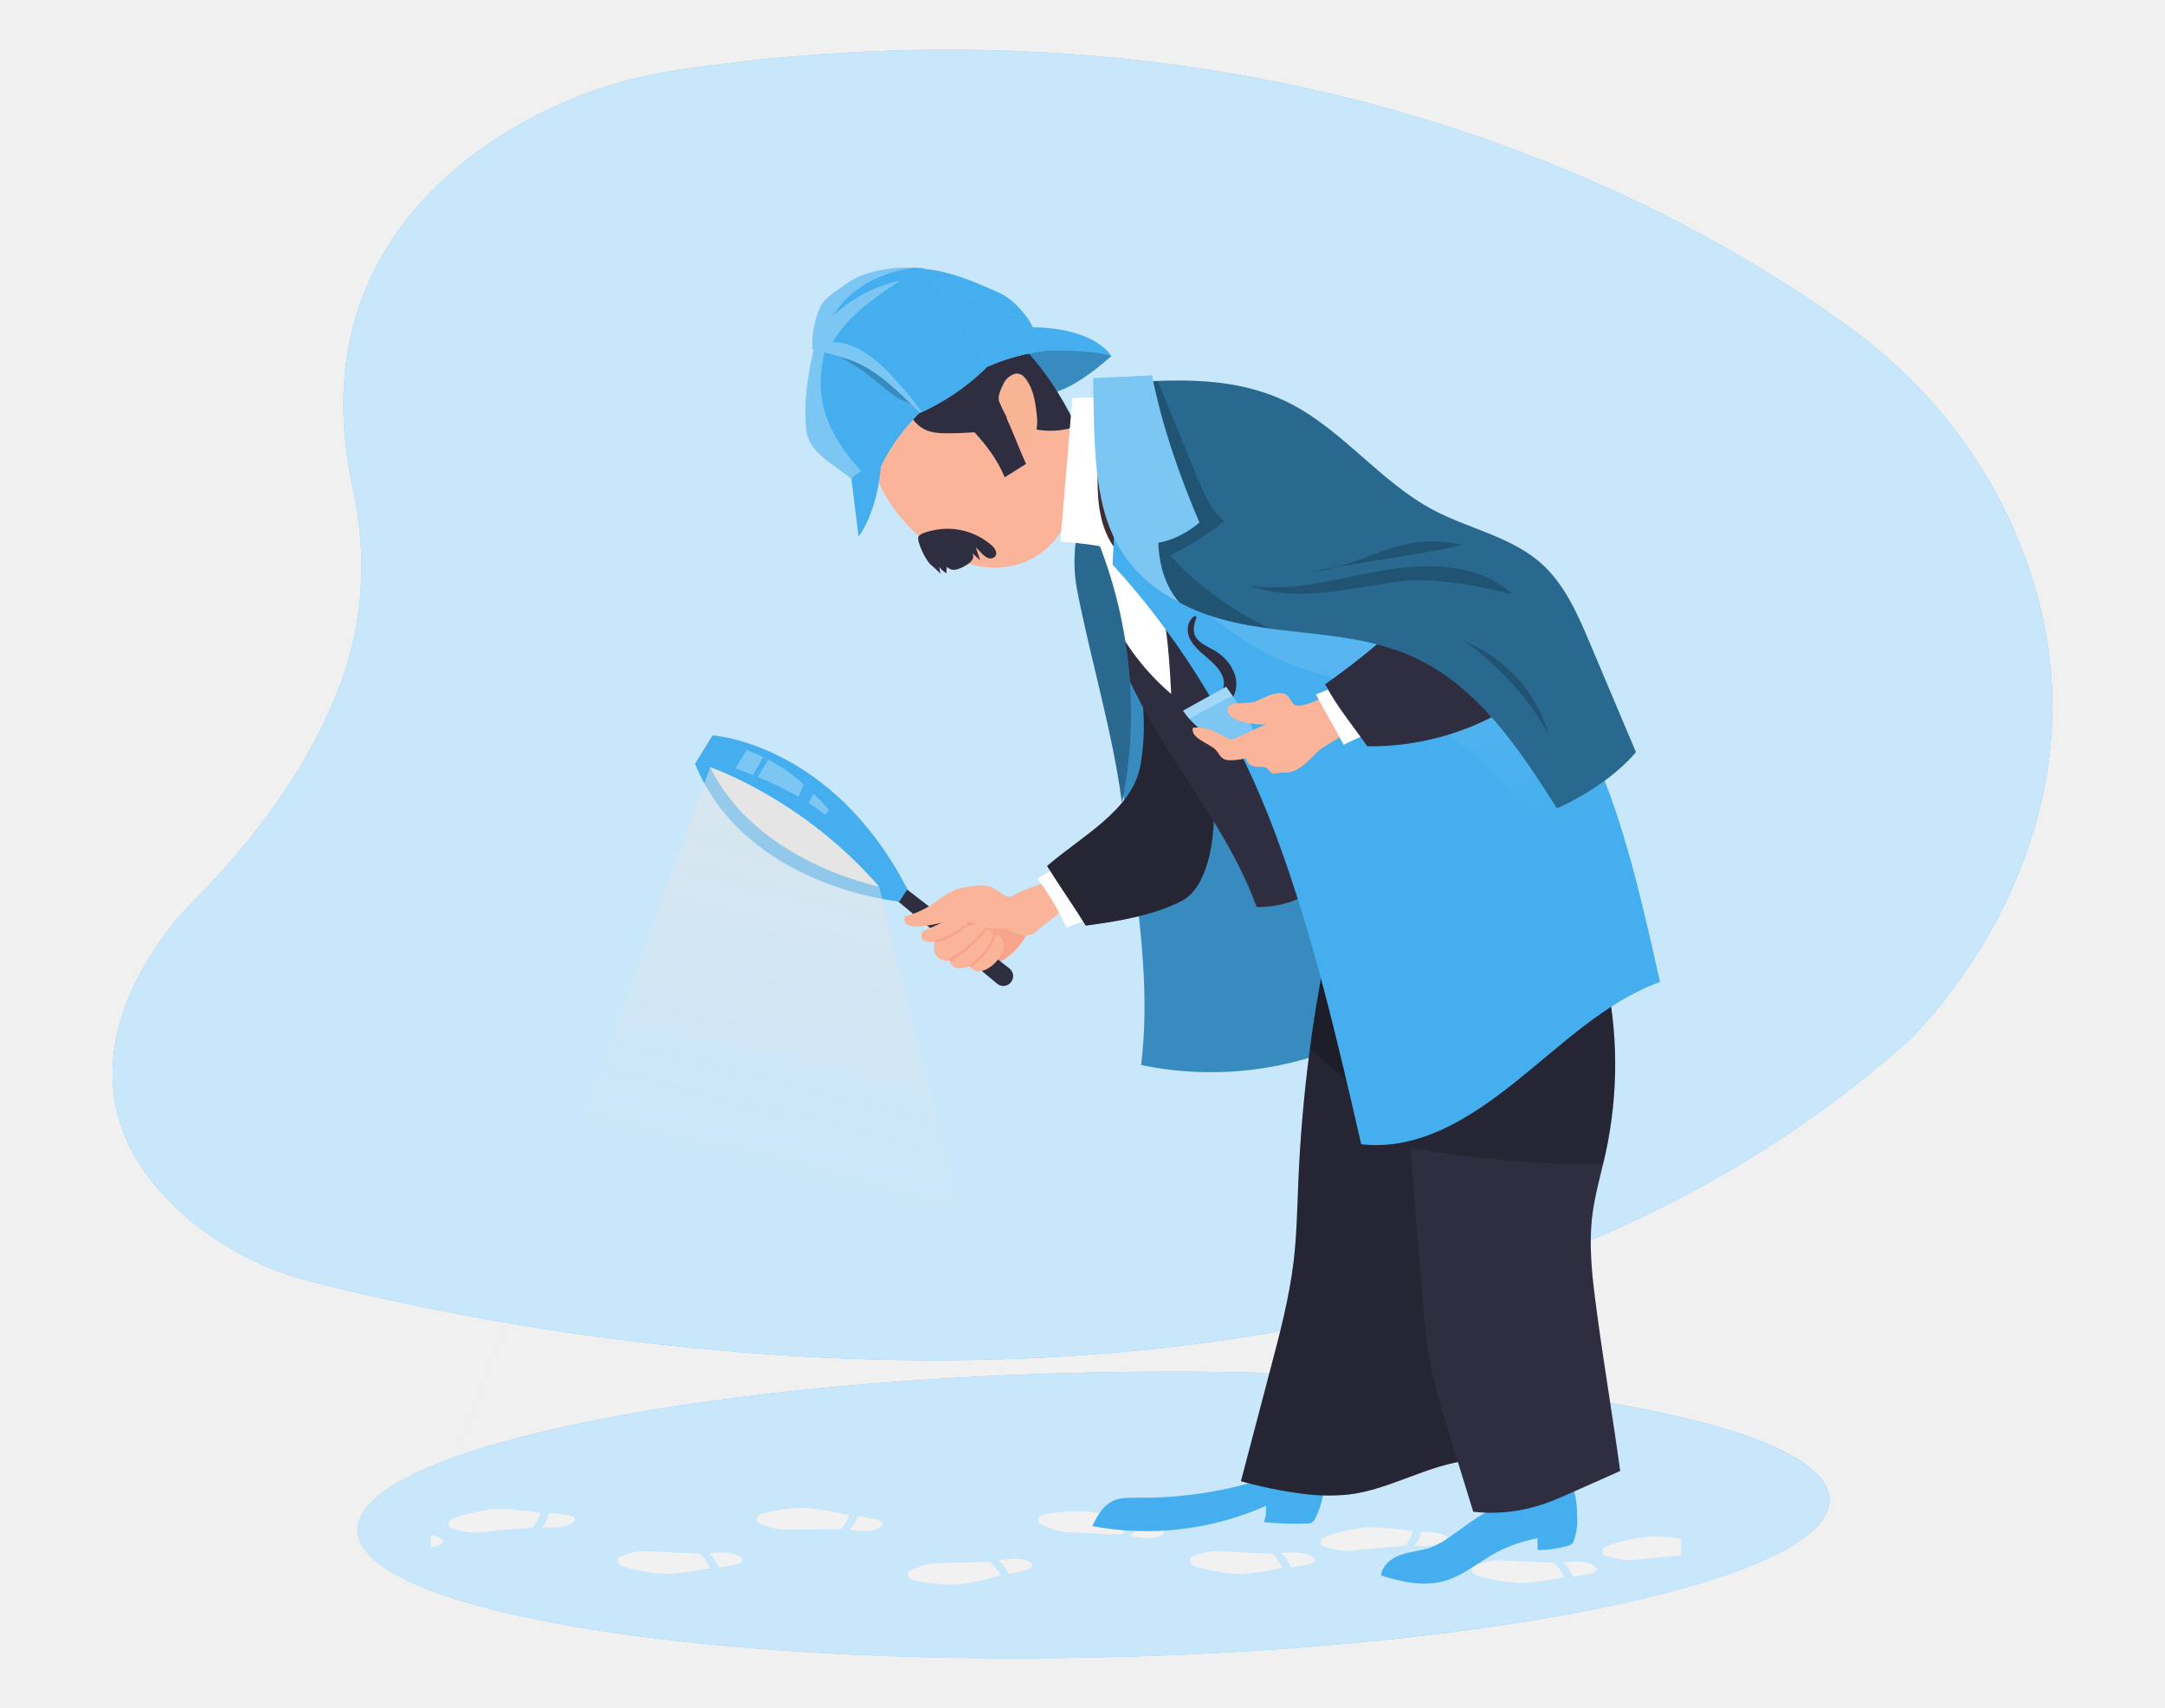
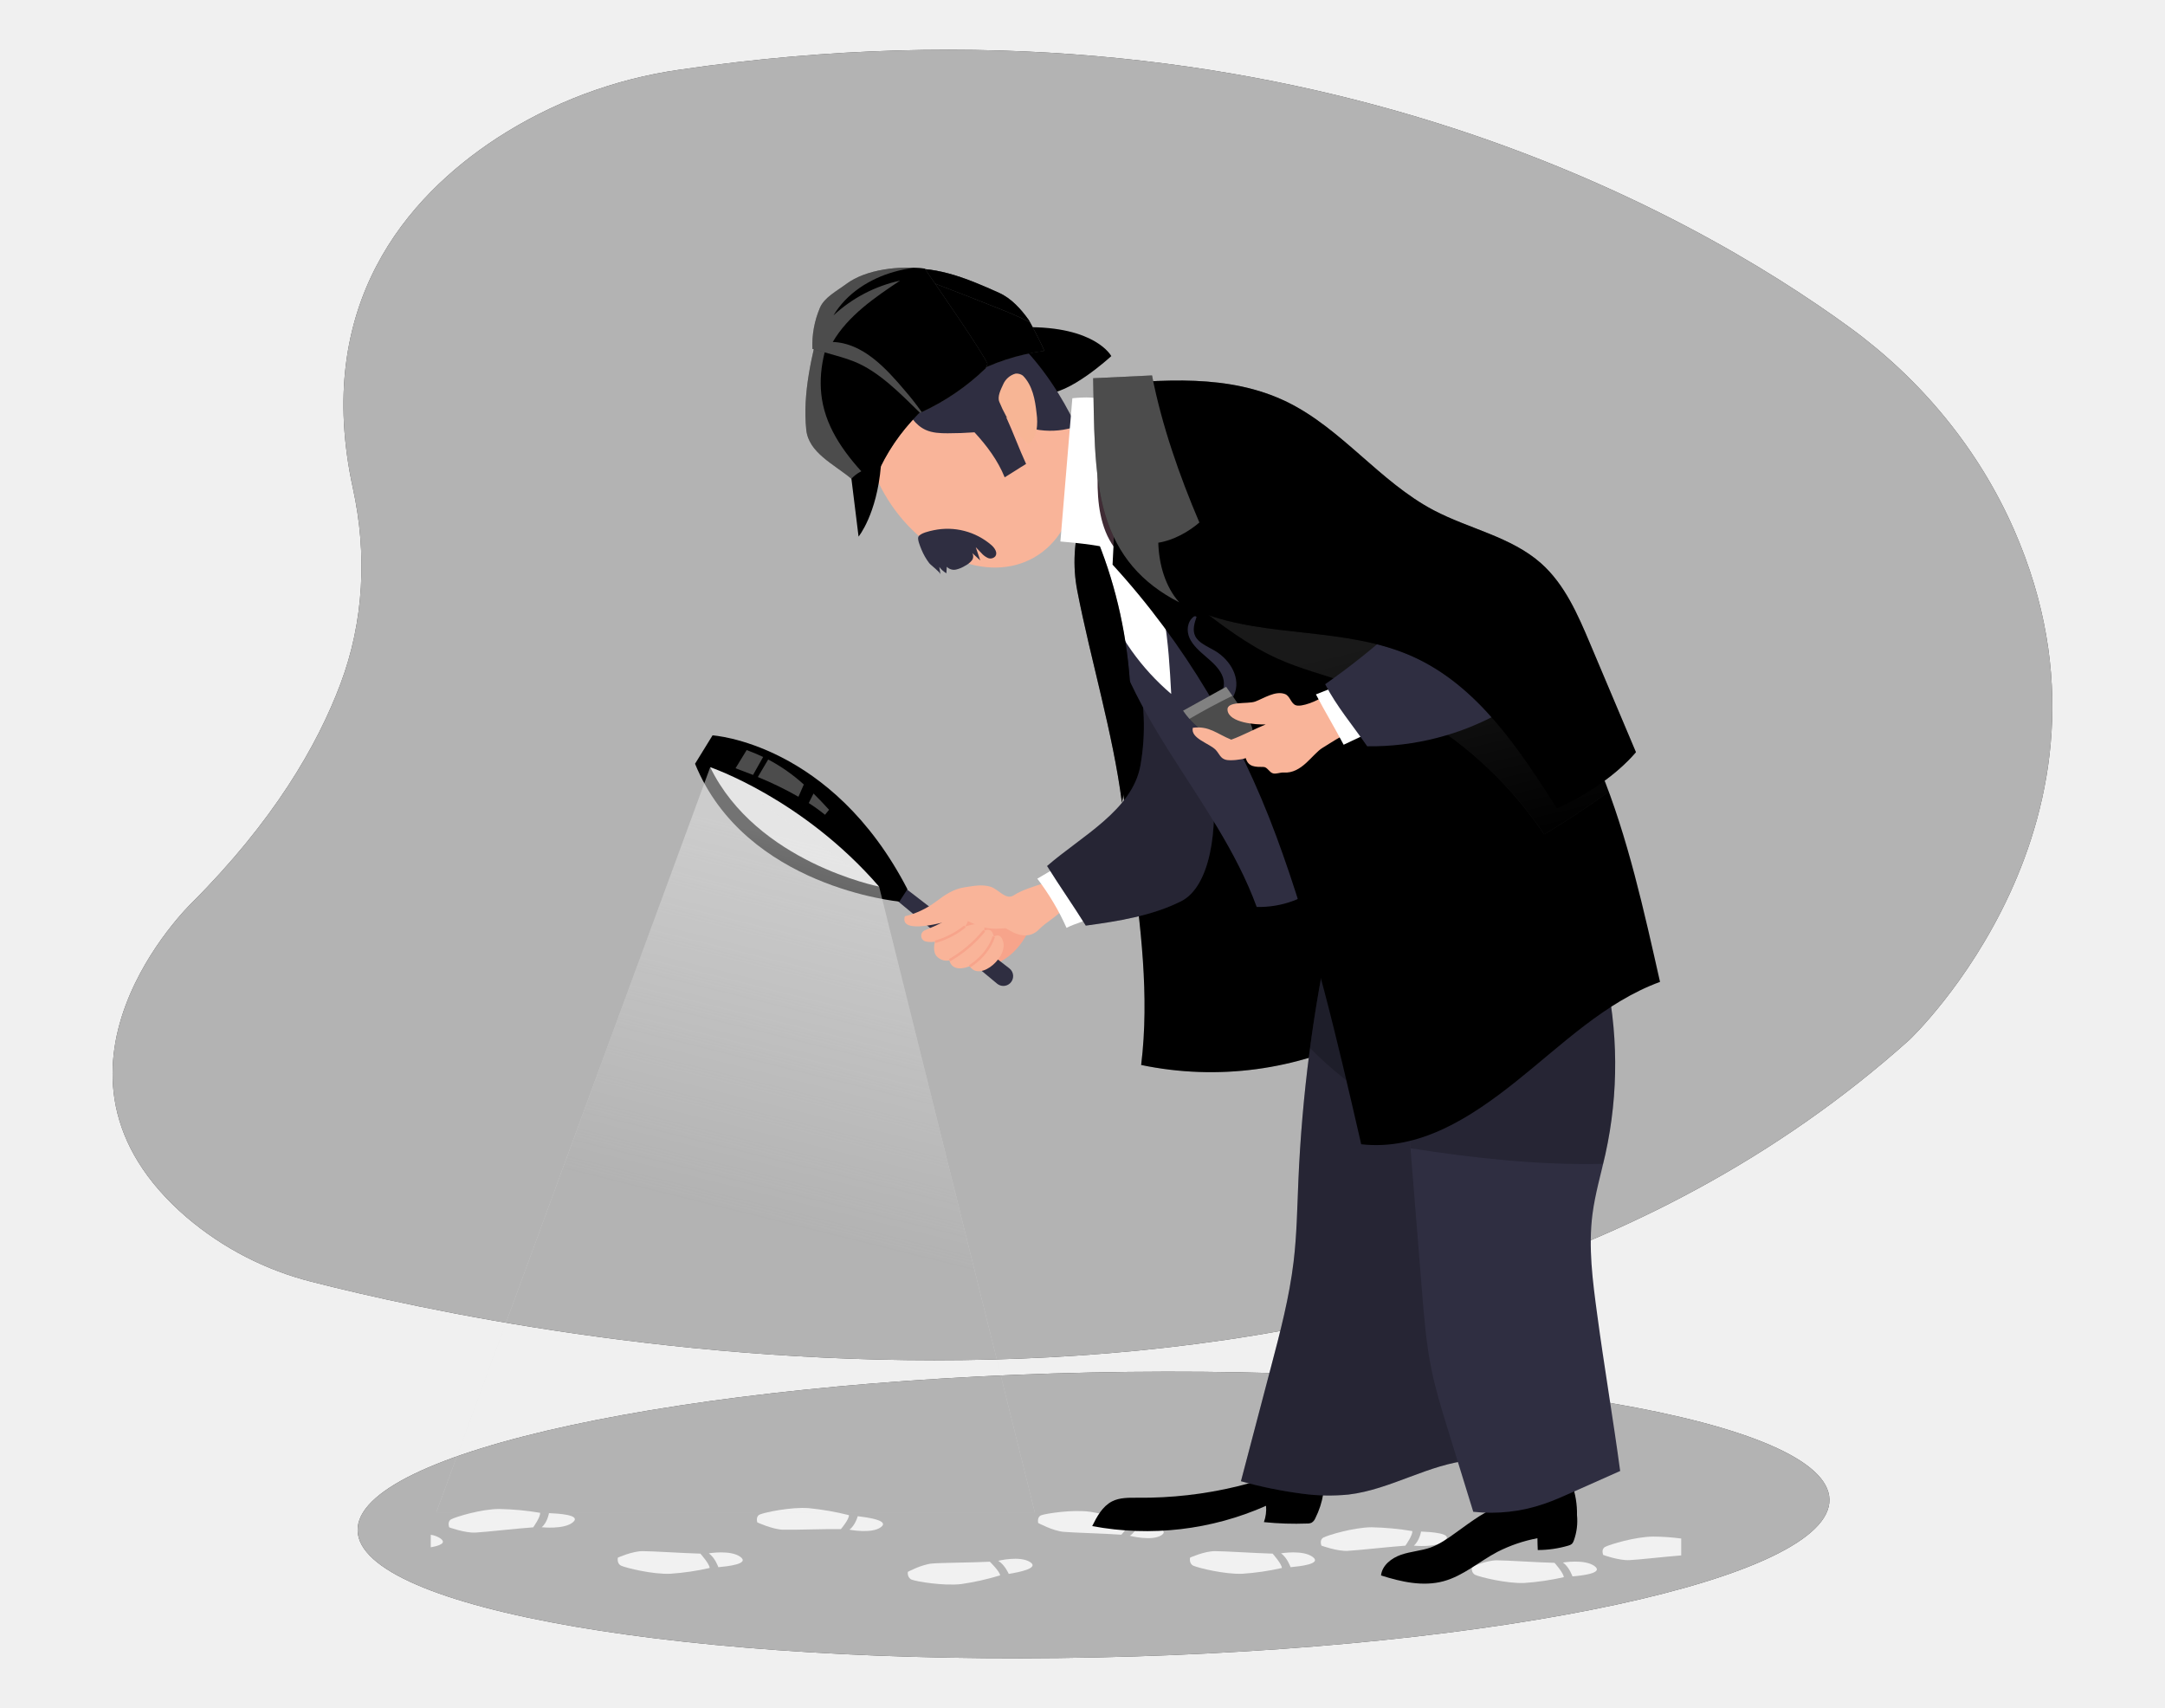
<svg xmlns="http://www.w3.org/2000/svg" xmlns:html="http://www.w3.org/1999/xhtml" xmlns:xlink="http://www.w3.org/1999/xlink" width="865.76" height="682.89" viewBox="0 0 865.76 682.89">
  <defs>
    <filter id="b" x="444.44" y="-3646" width="198.87" height="32766" filterUnits="userSpaceOnUse" color-interpolation-filters="sRGB">
      <feFlood flood-color="#fff" result="bg" />
      <feBlend in="SourceGraphic" in2="bg" />
    </filter>
    <mask id="a" x="444.44" y="-3646" width="198.87" height="32766" maskUnits="userSpaceOnUse">
      <g filter="url(#b)" />
    </mask>
    <linearGradient id="c" x1="543.97" y1="258.39" x2="565.15" y2="347.9" gradientUnits="userSpaceOnUse">
      <stop offset="0" stop-color="#fff" />
      <stop offset="1" />
    </linearGradient>
    <filter id="e" x="174.41" y="-3646" width="239.44" height="32766" filterUnits="userSpaceOnUse" color-interpolation-filters="sRGB">
      <feFlood flood-color="#fff" result="bg" />
      <feBlend in="SourceGraphic" in2="bg" />
    </filter>
    <mask id="d" x="174.41" y="-3646" width="239.44" height="32766" maskUnits="userSpaceOnUse">
      <g filter="url(#e)" />
    </mask>
    <linearGradient id="f" x1="358.29" y1="345.66" x2="322.2" y2="491.47" xlink:href="#c" />
    <filter id="h" x="444.44" y="159.1" width="198.87" height="174.55" filterUnits="userSpaceOnUse" color-interpolation-filters="sRGB">
      <feFlood flood-color="#fff" result="bg" />
      <feBlend in="SourceGraphic" in2="bg" />
    </filter>
    <mask id="g" x="444.44" y="159.1" width="198.87" height="174.55" maskUnits="userSpaceOnUse">
      <g mask="url(#a)" filter="url(#h)">
        <path d="M640,307.91c-8.13-19.78-17.75-39.46-32.87-54.58-13.73-13.72-31.23-22.92-48.44-31.9-37.8-19.75-76.39-42.58-114.2-62.33q1.65,22.74,1.24,45.55c2.86,4.61,5.75,9.22,8.63,13.88C460.17,228,469.17,235,478,241.81c10.43,8.05,21,16.18,33,21.57,9.29,4.18,19.25,6.63,28.87,10a156.89,156.89,0,0,1,77.62,60.26q13.28-8,25.84-17.07C642.24,313.67,641.13,310.77,640,307.91Z" fill="url(#c)" style="mix-blend-mode:multiply" />
      </g>
    </mask>
    <filter id="j" x="174.41" y="306.75" width="239.44" height="298.1" filterUnits="userSpaceOnUse" color-interpolation-filters="sRGB">
      <feFlood flood-color="#fff" result="bg" />
      <feBlend in="SourceGraphic" in2="bg" />
    </filter>
    <mask id="i" x="174.41" y="306.75" width="239.44" height="298.1" maskUnits="userSpaceOnUse">
      <g mask="url(#d)" filter="url(#j)">
        <polygon points="284.01 306.75 174.41 604.85 413.85 604.85 351.54 354.48 284.01 306.75" fill="url(#f)" style="mix-blend-mode:multiply" />
      </g>
    </mask>
    <html:style>*, ::after, ::before { box-sizing: border-box; }
img, svg { vertical-align: middle; }
</html:style>
    <html:style>*, body, html { -webkit-font-smoothing: antialiased; }
img, svg { max-width: 100%; }
</html:style>
  </defs>
-   <ellipse cx="437.33" cy="605.7" rx="294.35" ry="56.97" transform="translate(-12.73 9.4) rotate(-1.21)" fill="#45aeee" data-primary="true" />
+   <ellipse cx="437.33" cy="605.7" rx="294.35" ry="56.97" transform="translate(-12.73 9.4) rotate(-1.21)" fill="bg-primary" data-primary="true" />
  <ellipse cx="437.33" cy="605.7" rx="294.35" ry="56.97" transform="translate(-12.73 9.4) rotate(-1.21)" fill="#fff" opacity="0.7" />
-   <path d="M763.6,415.72s92.8-87.57,41.81-203.85c-14.16-32.31-37.07-60-65.56-80.82C676,84.46,514.57-7.72,271.67,27.88a181.1,181.1,0,0,0-73.15,27.47c-35.65,23.39-73.44,66.35-57.37,140,5.68,26,4.4,53.15-5,78.08-9.28,24.71-26.86,55-59.58,87.69,0,0-69.72,67.35-1.89,125.64a123.77,123.77,0,0,0,50.09,25.77C209.38,534.16,551.36,606,763.6,415.72Z" fill="#45aeee" data-primary="true" />
+   <path d="M763.6,415.72s92.8-87.57,41.81-203.85c-14.16-32.31-37.07-60-65.56-80.82C676,84.46,514.57-7.72,271.67,27.88a181.1,181.1,0,0,0-73.15,27.47c-35.65,23.39-73.44,66.35-57.37,140,5.68,26,4.4,53.15-5,78.08-9.28,24.71-26.86,55-59.58,87.69,0,0-69.72,67.35-1.89,125.64a123.77,123.77,0,0,0,50.09,25.77C209.38,534.16,551.36,606,763.6,415.72Z" fill="bg-primary" data-primary="true" />
  <path d="M763.6,415.72s92.8-87.57,41.81-203.85c-14.16-32.31-37.07-60-65.56-80.82C676,84.46,514.57-7.72,271.67,27.88a181.1,181.1,0,0,0-73.15,27.47c-35.65,23.39-73.44,66.35-57.37,140,5.68,26,4.4,53.15-5,78.08-9.28,24.71-26.86,55-59.58,87.69,0,0-69.72,67.35-1.89,125.64a123.77,123.77,0,0,0,50.09,25.77C209.38,534.16,551.36,606,763.6,415.72Z" fill="#fff" opacity="0.7" />
  <path d="M280.08,621.19s3.74,4.19,3.69,5.74A101.48,101.48,0,0,1,268,629.24c-7.06.29-17.72-2.36-19.59-3.22s-1.33-3.23-1.33-3.23,5.79-2.62,10-2.6S273,621,280.08,621.19Z" fill="#f1f1f1" />
  <path d="M287.26,626.61s-1.29-3.78-3.81-5.54c0,0,8.68-1.47,12.61,1.41S290.75,626.29,287.26,626.61Z" fill="#f1f1f1" />
  <path d="M336.27,611.38s3.39-4,3.2-5.58A110.56,110.56,0,0,0,323.34,603c-7.16-.53-17.68,1.74-19.49,2.54s-1,3.17-1,3.17,6.08,2.8,10.3,2.92S329.13,611.3,336.27,611.38Z" fill="#f1f1f1" />
  <path d="M343,606.23s-1,3.72-3.34,5.38c0,0,8.89,1.76,12.6-1S346.57,606.67,343,606.23Z" fill="#f1f1f1" />
  <path d="M172.26,618.65v-5a9.33,9.33,0,0,1,3.89,1.48C178.72,617,175.67,618.06,172.26,618.65Z" fill="#f1f1f1" />
  <path d="M213.22,610.68s3.06-4.29,2.74-5.82a111.9,111.9,0,0,0-16.31-1.52c-7.17,0-17.48,3.17-19.21,4.11s-.79,3.24-.79,3.24,6.29,2.3,10.5,2.08S206.1,611.18,213.22,610.68Z" fill="#f1f1f1" />
  <path d="M219.53,605s-.65,3.78-2.9,5.63c0,0,9,1,12.49-2S223.11,605.16,219.53,605Z" fill="#f1f1f1" />
  <path d="M395.83,624.42s4,3.9,4.11,5.45a102.72,102.72,0,0,1-15.56,3.49c-7,.81-17.86-1-19.78-1.76s-1.57-3.12-1.57-3.12,5.58-3,9.75-3.34S388.75,624.79,395.83,624.42Z" fill="#f1f1f1" />
  <path d="M403.39,629.3s-1.57-3.68-4.21-5.24c0,0,8.54-2.12,12.68.46S406.85,628.72,403.39,629.3Z" fill="#f1f1f1" />
  <path d="M448.41,613.62s3.63-3.83,3.53-5.38A110.25,110.25,0,0,0,436,604.46c-7.11-1-17.75.7-19.6,1.38s-1.23,3.1-1.23,3.1,5.9,3.16,10.11,3.53S441.29,613.12,448.41,613.62Z" fill="#f1f1f1" />
  <path d="M455.46,608.88s-1.18,3.66-3.66,5.17c0,0,8.78,2.28,12.64-.22S459,609.53,455.46,608.88Z" fill="#f1f1f1" />
  <path d="M508.91,621.19s3.73,4.19,3.69,5.74a101.48,101.48,0,0,1-15.78,2.31c-7.06.29-17.73-2.36-19.6-3.22s-1.32-3.23-1.32-3.23,5.78-2.62,10-2.6S501.82,621,508.91,621.19Z" fill="#f1f1f1" />
  <path d="M516.08,626.61s-1.29-3.78-3.81-5.54c0,0,8.68-1.47,12.62,1.41S519.57,626.29,516.08,626.61Z" fill="#f1f1f1" />
  <path d="M562,618s3.06-4.3,2.75-5.83a111.93,111.93,0,0,0-16.32-1.52c-7.17.06-17.47,3.17-19.21,4.11s-.78,3.24-.78,3.24,6.28,2.3,10.49,2.08S554.83,618.53,562,618Z" fill="#f1f1f1" />
  <path d="M568.27,612.36s-.66,3.78-2.9,5.63c0,0,9,1,12.48-2S571.84,612.51,568.27,612.36Z" fill="#f1f1f1" />
  <path d="M621.64,624.87s3.74,4.18,3.69,5.74a102.83,102.83,0,0,1-15.78,2.31c-7.06.29-17.73-2.36-19.59-3.23s-1.33-3.23-1.33-3.23,5.79-2.62,10-2.6S614.55,624.7,621.64,624.87Z" fill="#f1f1f1" />
  <path d="M628.82,630.29s-1.29-3.79-3.82-5.54c0,0,8.68-1.47,12.62,1.41S632.3,630,628.82,630.29Z" fill="#f1f1f1" />
  <path d="M672.3,615.15v6.75c-7.12.58-16.91,1.71-20.68,1.89-4.22.22-10.5-2.07-10.5-2.07s-1-2.3.79-3.24,12-4.06,19.21-4.11A90.55,90.55,0,0,1,672.3,615.15Z" fill="#f1f1f1" />
-   <path d="M630.62,605.78a34.66,34.66,0,0,0-2-12.36c-.7-2-24.15,6.88-26.44,7.63-7.74,2.56-13.45,7.05-20.12,11.83-3.16,2.27-6.37,4.57-10,5.87s-8,1.57-11.8,2.89-7.59,4.23-8,8.27c8.08,2.58,16.8,4.54,25,2.31,7.92-2.15,14.28-7.91,21.54-11.73a59.33,59.33,0,0,1,16-5.46c0,1.57.08,3.15.13,4.72A43.65,43.65,0,0,0,627.11,618a3.61,3.61,0,0,0,1.44-.68,3.5,3.5,0,0,0,.84-1.46A23,23,0,0,0,630.62,605.78Z" fill="#45aeee" data-primary="true" />
-   <path d="M455,598.84c-3.51,0-7.2-.14-10.33,1.47-3.82,2-6,6-7.91,9.87a118,118,0,0,0,69.52-8.11,15.39,15.39,0,0,1-.85,6.52,123.36,123.36,0,0,0,17.3.56,4,4,0,0,0,1.79-.34A3.85,3.85,0,0,0,526,607a33.7,33.7,0,0,0,3.15-9.68,6.06,6.06,0,0,0-.19-3.51,5.82,5.82,0,0,0-3.57-2.65c-10.07-3.57-20.94.8-30.75,3.17A162.55,162.55,0,0,1,455,598.84Z" fill="#45aeee" data-primary="true" />
+   <path d="M630.62,605.78a34.66,34.66,0,0,0-2-12.36c-.7-2-24.15,6.88-26.44,7.63-7.74,2.56-13.45,7.05-20.12,11.83-3.16,2.27-6.37,4.57-10,5.87s-8,1.57-11.8,2.89-7.59,4.23-8,8.27c8.08,2.58,16.8,4.54,25,2.31,7.92-2.15,14.28-7.91,21.54-11.73a59.33,59.33,0,0,1,16-5.46c0,1.57.08,3.15.13,4.72A43.65,43.65,0,0,0,627.11,618a3.61,3.61,0,0,0,1.44-.68,3.5,3.5,0,0,0,.84-1.46A23,23,0,0,0,630.62,605.78Z" fill="bg-primary" data-primary="true" />
+   <path d="M455,598.84c-3.51,0-7.2-.14-10.33,1.47-3.82,2-6,6-7.91,9.87a118,118,0,0,0,69.52-8.11,15.39,15.39,0,0,1-.85,6.52,123.36,123.36,0,0,0,17.3.56,4,4,0,0,0,1.79-.34A3.85,3.85,0,0,0,526,607a33.7,33.7,0,0,0,3.15-9.68,6.06,6.06,0,0,0-.19-3.51,5.82,5.82,0,0,0-3.57-2.65c-10.07-3.57-20.94.8-30.75,3.17A162.55,162.55,0,0,1,455,598.84Z" fill="bg-primary" data-primary="true" />
  <path d="M413.27,366.38q-14.89-.42-29.78-.2a4.65,4.65,0,0,0-3.32.93c-1,1.05-.84,2.75-.43,4.16,1.9,6.55,9.62,16.71,17.45,14.35C405.27,383.2,411.64,374.31,413.27,366.38Z" fill="#f7a48b" />
  <path d="M361.44,354.67l42.19,32.51a3.92,3.92,0,0,1,.24,6h0a3.92,3.92,0,0,1-5.15.12L357.6,359.12Z" fill="#2f2e41" data-secondary="true" />
  <path d="M417.28,353.15c-3.64,1.25-8.66,2.68-11.87,4.81s-6.09-2.46-9.37-3.44c-3.51-1-6.61-.29-10.21.23-4.53.66-7.92,3-11.59,5.77a34.07,34.07,0,0,1-12.4,5.84c-2.37,7.75,16.53,2.05,18.93,1.61,2.55-.47,4.41-.58,6.81.55,5.65,2.67,8.14,3.19,14.62,2.59,4.07,2.67,9.22,4.76,13.48.32,2.43-2.53,7-5,9.05-7.62,1.18-1.55,1.3-.5.11-3.4C423.36,356.77,420.55,355.22,417.28,353.15Z" fill="#f9b499" />
  <path d="M379.1,367.26c-2.53,2-6.1,3.31-9.3,4.72a2.35,2.35,0,0,0,.31,4.43c5.58,1.47,18.22-4.1,17-10.05C385.13,365.42,380.78,365.92,379.1,367.26Z" fill="#f9b499" />
  <path d="M374.61,375c-1.26,1.82-1.63,5.7,0,7.39,5.2,5.38,14.24-3.29,17.16-7.19,5.85-7.82-3.36-6-7.86-3.92C381.25,372.45,378.18,373.7,374.61,375Z" fill="#f9b499" />
  <path d="M379.43,381.7c-.36,12.49,19.66.84,18-7.22-1.36-6.48-7.17.41-9.19,1.95S380.47,379.1,379.43,381.7Z" fill="#f9b499" />
  <path d="M387.12,384.91c3.07,8.76,15.51-1.25,14.12-8-.58-2.8-2.19-3.9-4.75-1.77-1.35,1.13-1.92,3.12-3.09,4.42C391.81,381.38,387.18,382.53,387.12,384.91Z" fill="#f9b499" />
-   <path d="M359.66,360.48s-61.53-5.64-81.72-55.1l7-11.36s47.65,2.92,77.93,61.51Z" fill="#45aeee" data-primary="true" />
+   <path d="M359.66,360.48s-61.53-5.64-81.72-55.1l7-11.36s47.65,2.92,77.93,61.51Z" fill="bg-primary" data-primary="true" />
  <path d="M284,306.75s37,12.48,67.53,47.73C351.54,354.48,302.52,344.82,284,306.75Z" fill="#e5e5e5" />
  <g opacity="0.3">
    <path d="M305.17,302.66c-2.09-1-4.27-1.91-6.59-2.76l-4.45,7.27c2.27.83,4.6,1.72,7,2.67Z" fill="#fff" />
    <path d="M307.19,303.67l-4.14,7a139.8,139.8,0,0,1,16.24,7.9l2.15-4.9A69.27,69.27,0,0,0,307.19,303.67Z" fill="#fff" />
    <path d="M323.41,321.08a71.56,71.56,0,0,1,6.5,4.69l1.62-2c-2.14-2.36-4.19-4.5-6.21-6.49Z" fill="#fff" />
  </g>
  <path d="M437.17,366.62c-3.37,1.77-7.31,2.61-10.67,4.37a98.56,98.56,0,0,0-11.69-19.67l8.39-4.93C427.54,353.12,432.84,359.89,437.17,366.62Z" fill="#fff" />
-   <path d="M546.39,413.74a136.66,136.66,0,0,1-90.05,12.07c3.4-27.74-.26-55.8-3.9-83.51q-5.13-38.87-10.24-77.72c-1.41-10.69-5.9-22.32-6.72-33.07s3.35-23.26,13.51-26.87c9-3.2,18.87,1.82,26.32,7.84,25.35,20.48,38,52.57,47.49,83.75C534.36,334.15,541.05,374.45,546.39,413.74Z" fill="#45aeee" data-primary="true" />
+   <path d="M546.39,413.74a136.66,136.66,0,0,1-90.05,12.07c3.4-27.74-.26-55.8-3.9-83.51q-5.13-38.87-10.24-77.72c-1.41-10.69-5.9-22.32-6.72-33.07s3.35-23.26,13.51-26.87c9-3.2,18.87,1.82,26.32,7.84,25.35,20.48,38,52.57,47.49,83.75C534.36,334.15,541.05,374.45,546.39,413.74Z" fill="bg-primary" data-primary="true" />
  <path d="M546.39,413.74a136.66,136.66,0,0,1-90.05,12.07c3.4-27.74-.26-55.8-3.9-83.51q-5.13-38.87-10.24-77.72c-1.41-10.69-5.9-22.32-6.72-33.07s3.35-23.26,13.51-26.87c9-3.2,18.87,1.82,26.32,7.84,25.35,20.48,38,52.57,47.49,83.75C534.36,334.15,541.05,374.45,546.39,413.74Z" opacity="0.2" />
  <path d="M532.47,370.22a591.64,591.64,0,0,0-13.27,102c-.46,10.78-.62,21.6-1.91,32.31-1.7,14.13-5.33,28-8.95,41.71q-6,23-12.1,46a176,176,0,0,0,24.62,5,79.15,79.15,0,0,0,18.39.33c16.93-2,32.12-12.26,49.1-13.75-.09-27.83-.18-55.68-1.7-83.47Q585,471,581.29,441.8c-1.9-14.87-4.24-29.74-8.31-44.17-1.77-6.26-3.94-12.57-8-17.69C557.93,370.94,543.45,366.94,532.47,370.22Z" fill="#2f2e41" data-secondary="true" />
  <path d="M532.47,370.22a591.64,591.64,0,0,0-13.27,102c-.46,10.78-.62,21.6-1.91,32.31-1.7,14.13-5.33,28-8.95,41.71q-6,23-12.1,46a176,176,0,0,0,24.62,5,79.15,79.15,0,0,0,18.39.33c16.93-2,32.12-12.26,49.1-13.75-.09-27.83-.18-55.68-1.7-83.47Q585,471,581.29,441.8c-1.9-14.87-4.24-29.74-8.31-44.17-1.77-6.26-3.94-12.57-8-17.69C557.93,370.94,543.45,366.94,532.47,370.22Z" opacity="0.2" />
  <path d="M583.08,456.84q-.83-7.53-1.79-15c-1.9-14.87-4.24-29.74-8.31-44.17-1.77-6.26-3.94-12.57-8-17.69-7.08-9-21.56-13-32.54-9.72q-5.31,24.18-8.59,48.76C540.47,435.93,560.94,448.2,583.08,456.84Z" opacity="0.2" />
  <path d="M647.89,588.15l-19.47,8.66c-3.62,1.61-7.24,3.22-11,4.5a65.29,65.29,0,0,1-28.28,3.15q-5.08-16.5-10.18-33c-2.43-7.87-4.86-15.75-6.51-23.81-2.1-10.2-2.94-20.62-3.78-31l-6.63-82.29c21-20.22,44.1-35.53,71.45-45.57,2.58-1,5.35-1.85,8-1.25A166.64,166.64,0,0,1,642,461.4c-1.78,8-4.13,15.92-5.18,24.06-1.71,13.26.07,26.69,1.86,39.93C641.39,545.68,645.16,567.86,647.89,588.15Z" fill="#2f2e41" data-secondary="true" />
  <path d="M641.06,465.34c.32-1.31.63-2.62.92-3.94a166.64,166.64,0,0,0-.44-73.86c-2.68-.6-5.45.3-8,1.25-27.35,10-50.47,25.35-71.45,45.57l2,24.75C589.31,463.06,615.31,465.93,641.06,465.34Z" opacity="0.2" />
  <path d="M484.67,311.35c2.55,20.18-.72,43.17-12.37,49s-25.21,8-38.11,9.74c-5.1-8.2-10.36-15.63-15.47-23.83,13.66-11.9,34.1-22.3,37.31-40.13a90,90,0,0,0-1.53-38.6C468.62,289.22,472.69,288.37,484.67,311.35Z" fill="#2f2e41" data-secondary="true" />
  <path d="M484.67,311.35c2.55,20.18-.72,43.17-12.37,49s-25.21,8-38.11,9.74c-5.1-8.2-10.36-15.63-15.47-23.83,13.66-11.9,34.1-22.3,37.31-40.13a90,90,0,0,0-1.53-38.6C468.62,289.22,472.69,288.37,484.67,311.35Z" opacity="0.2" />
  <path d="M529.13,352.71c-7,6.77-16.85,10.15-26.59,9.92-8.14-22.28-22.16-41.82-34.83-61.88s-24.33-41.64-26.83-65.23c-.63-6-5.28-11.32-5.76-17.34s1.58-12.63,6.63-16,12.3-2.53,17.64.63,9.25,8.2,12.85,13.26C500.82,256.27,515.76,305.27,529.13,352.71Z" fill="#2f2e41" data-secondary="true" />
  <path d="M468.36,277.47c-1.1-20.56-2.45-42-12.77-59.82-2.26-3.9-5.17-7.76-9.38-9.36-18.45-7-7.38,24.71-4.7,31.52A94.67,94.67,0,0,0,468.36,277.47Z" fill="#fff" />
-   <path d="M432.43,206.55a60.9,60.9,0,0,0-1.66,29.55c5.34,27.58,14.3,57,17.88,84.86,8.25-38.78,2.26-82.9-15.82-118.18A21.43,21.43,0,0,1,432.43,206.55Z" fill="#45aeee" data-primary="true" />
+   <path d="M432.43,206.55a60.9,60.9,0,0,0-1.66,29.55c5.34,27.58,14.3,57,17.88,84.86,8.25-38.78,2.26-82.9-15.82-118.18A21.43,21.43,0,0,1,432.43,206.55Z" fill="bg-primary" data-primary="true" />
  <path d="M432.43,206.55a60.9,60.9,0,0,0-1.66,29.55c5.34,27.58,14.3,57,17.88,84.86,8.25-38.78,2.26-82.9-15.82-118.18A21.43,21.43,0,0,1,432.43,206.55Z" opacity="0.4" />
-   <path d="M444.39,142.37s-17.18,15.88-26.87,14.91-5.37-20.7-5.37-20.7S433.8,134.67,444.39,142.37Z" fill="#45aeee" data-primary="true" />
+   <path d="M444.39,142.37s-17.18,15.88-26.87,14.91-5.37-20.7-5.37-20.7S433.8,134.67,444.39,142.37Z" fill="bg-primary" data-primary="true" />
  <path d="M444.39,142.37s-17.18,15.88-26.87,14.91-5.37-20.7-5.37-20.7S433.8,134.67,444.39,142.37Z" opacity="0.2" />
  <ellipse cx="387.66" cy="177.81" rx="39.26" ry="51.98" transform="translate(-36.97 217.65) rotate(-30)" fill="#f9b499" />
  <path d="M376.1,229.68l-.48-3a9.17,9.17,0,0,0,2.84,2.53l.14-2.6a4,4,0,0,0,3.72,1.12,11.81,11.81,0,0,0,3.73-1.59,8,8,0,0,0,2.53-2,2.67,2.67,0,0,0,.24-3l3.17,2.94-1.8-5.3,2.22,2.31a7.76,7.76,0,0,0,2.62,2,2.62,2.62,0,0,0,3-.68c1-1.41-.25-3.29-1.54-4.43A26.88,26.88,0,0,0,373.36,212c-1.47.31-5.39,1.12-6.11,2.63-.49,1,.77,3.93,1.19,5a24.3,24.3,0,0,0,3.17,5.56C372.33,226.07,376,228.76,376.1,229.68Z" fill="#2f2e41" data-secondary="true" />
  <path d="M361.53,161.58c1.8,4.23,4.47,8.43,8.66,10.32,2.72,1.22,5.79,1.34,8.77,1.34q5.37,0,10.73-.39c5,5.44,9.29,11.17,12.07,18,2.72-1.62,5.83-3.73,8.56-5.35-2.82-6.13-5.19-12.69-8-18.81,7.79,5.73,19,7.06,28.09,3.79C424.47,158.12,417,146.62,407.27,137Z" fill="#2f2e41" data-secondary="true" />
  <path d="M405.71,171.58a49.55,49.55,0,0,1-6.1-10.92c-.85-2.09.58-4.89,1.53-6.94a7.61,7.61,0,0,1,4.93-4.33,4.24,4.24,0,0,1,2.95.78c3.87,3.86,4.92,9.66,5.5,15.1a23,23,0,0,1,0,6.63,8.56,8.56,0,0,1-3.3,5.58A28.93,28.93,0,0,1,405.71,171.58Z" fill="#f7b595" />
-   <path d="M417.49,140.3s18.24-.82,26.9,2.07c0,0-6.25-12-34.65-11.55S417.49,140.3,417.49,140.3Z" fill="#45aeee" data-primary="true" />
-   <path d="M417.49,140.3c-31.09,3.93-60.5,26.85-69.5,56.87-2.89-1-5.16-3.78-7.52-5.75-7.1-5.91-17.14-10.44-18.06-19.63-1.48-14.79,2.23-29.55,5.9-43.95,9-7.91,18.71-17.44,30.48-19.75,13.88-2.71,27.84,3.2,40.74,9,4.91,2.21,8.79,6.55,11.85,10.86C411.93,128.74,418,140.23,417.49,140.3Z" fill="#45aeee" data-primary="true" />
+   <path d="M417.49,140.3s18.24-.82,26.9,2.07c0,0-6.25-12-34.65-11.55S417.49,140.3,417.49,140.3Z" fill="bg-primary" data-primary="true" />
+   <path d="M417.49,140.3c-31.09,3.93-60.5,26.85-69.5,56.87-2.89-1-5.16-3.78-7.52-5.75-7.1-5.91-17.14-10.44-18.06-19.63-1.48-14.79,2.23-29.55,5.9-43.95,9-7.91,18.71-17.44,30.48-19.75,13.88-2.71,27.84,3.2,40.74,9,4.91,2.21,8.79,6.55,11.85,10.86C411.93,128.74,418,140.23,417.49,140.3Z" fill="bg-primary" data-primary="true" />
  <path d="M417.49,140.3c-31.09,3.93-60.5,26.85-69.5,56.87-2.89-1-5.16-3.78-7.52-5.75-7.1-5.91-17.14-10.44-18.06-19.63-1.48-14.79,2.23-29.55,5.9-43.95,9-7.91,18.71-17.44,30.48-19.75,13.88-2.71,27.84,3.2,40.74,9,4.91,2.21,8.79,6.55,11.85,10.86C411.93,128.74,418,140.23,417.49,140.3Z" fill="#fff" opacity="0.3" />
-   <path d="M399.53,117.1c-12.9-5.81-26.86-11.72-40.74-9-6.13,1.2-11.69,4.37-16.89,8.24A87.45,87.45,0,0,0,334.18,129c-4.94,10.1-7.46,21.73-5.09,32.73,2.69,12.45,11.11,22.58,20.12,31.82,6.69-18.51,21.15-34,38.73-43.55A309.25,309.25,0,0,0,372.86,113Q386,118,399,123.17c4.37,1.75,8.76,3.55,12.94,5.71-.27-.48-.46-.81-.54-.92C408.32,123.65,404.44,119.31,399.53,117.1Z" fill="#45aeee" data-primary="true" />
-   <path d="M372.86,113A309.25,309.25,0,0,1,387.94,150a84.24,84.24,0,0,1,29.55-9.68c.43-.06-4-8.53-5.57-11.42-4.18-2.16-8.57-4-12.94-5.71Q386,118,372.86,113Z" fill="#45aeee" data-primary="true" />
+   <path d="M399.53,117.1c-12.9-5.81-26.86-11.72-40.74-9-6.13,1.2-11.69,4.37-16.89,8.24A87.45,87.45,0,0,0,334.18,129c-4.94,10.1-7.46,21.73-5.09,32.73,2.69,12.45,11.11,22.58,20.12,31.82,6.69-18.51,21.15-34,38.73-43.55A309.25,309.25,0,0,0,372.86,113Q386,118,399,123.17c4.37,1.75,8.76,3.55,12.94,5.71-.27-.48-.46-.81-.54-.92C408.32,123.65,404.44,119.31,399.53,117.1Z" fill="bg-primary" data-primary="true" />
+   <path d="M372.86,113A309.25,309.25,0,0,1,387.94,150a84.24,84.24,0,0,1,29.55-9.68c.43-.06-4-8.53-5.57-11.42-4.18-2.16-8.57-4-12.94-5.71Q386,118,372.86,113Z" fill="bg-primary" data-primary="true" />
  <path d="M368.8,164.26c-4.49-9.56-12.19-17.21-20.2-24.1-3.39-2.93-7.17-5.88-11.63-6.28-3.62-.32-7.87,1.23-9.54,4.46,7.64,3.73,14.31,7.22,21.1,12.64,3.35,2.68,6.59,5.5,10.15,7.9C360.35,160,368.16,162.88,368.8,164.26Z" opacity="0.2" />
-   <path d="M340.47,191.42l2.86,23.13s7.28-8.84,8.94-28.24C352.27,186.31,344.82,186.58,340.47,191.42Z" fill="#45aeee" data-primary="true" />
-   <path d="M394.05,147.37a92.17,92.17,0,0,1-26.13,17.71c-7.66-7.48-16.42-16.58-26.38-20.53A81.27,81.27,0,0,0,333.7,142l-8.82-2.51a37.88,37.88,0,0,1,3-16.42c1.76-4.18,6.89-6.79,10.51-9.51,8.06-6,21.37-7.33,31.38-6.19,4.42,6.41,23.67,34.16,25.13,38.17C394.89,145.15,394.08,147.8,394.05,147.37Z" fill="#45aeee" data-primary="true" />
+   <path d="M340.47,191.42l2.86,23.13s7.28-8.84,8.94-28.24C352.27,186.31,344.82,186.58,340.47,191.42Z" fill="bg-primary" data-primary="true" />
+   <path d="M394.05,147.37a92.17,92.17,0,0,1-26.13,17.71c-7.66-7.48-16.42-16.58-26.38-20.53A81.27,81.27,0,0,0,333.7,142l-8.82-2.51a37.88,37.88,0,0,1,3-16.42c1.76-4.18,6.89-6.79,10.51-9.51,8.06-6,21.37-7.33,31.38-6.19,4.42,6.41,23.67,34.16,25.13,38.17C394.89,145.15,394.08,147.8,394.05,147.37Z" fill="bg-primary" data-primary="true" />
  <path d="M394.05,147.37a92.17,92.17,0,0,1-26.13,17.71c-7.66-7.48-16.42-16.58-26.38-20.53A81.27,81.27,0,0,0,333.7,142l-8.82-2.51a37.88,37.88,0,0,1,3-16.42c1.76-4.18,6.89-6.79,10.51-9.51,8.06-6,21.37-7.33,31.38-6.19,4.42,6.41,23.67,34.16,25.13,38.17C394.89,145.15,394.08,147.8,394.05,147.37Z" fill="#fff" opacity="0.3" />
-   <path d="M369.8,107.41c-1.45-.16-3-.27-4.54-.33a57.19,57.19,0,0,0-7.76,1.62c-9.8,2.77-19,8.66-24.21,17.41a57,57,0,0,1,26.64-13.91c-10.2,6.79-20.74,14-26.92,24.53,12,.43,21.21,10.37,28.95,19.56a102.13,102.13,0,0,1,6.62,8.48,92.27,92.27,0,0,0,25.47-17.4c0,.4.73-1.86.86-1.83C393.35,141.39,374.2,113.8,369.8,107.41Z" fill="#45aeee" data-primary="true" />
-   <path d="M394.91,145.54a.08.08,0,0,0,0,0S394.92,145.54,394.91,145.54Z" fill="#45aeee" data-primary="true" />
+   <path d="M369.8,107.41c-1.45-.16-3-.27-4.54-.33a57.19,57.19,0,0,0-7.76,1.62c-9.8,2.77-19,8.66-24.21,17.41a57,57,0,0,1,26.64-13.91c-10.2,6.79-20.74,14-26.92,24.53,12,.43,21.21,10.37,28.95,19.56a102.13,102.13,0,0,1,6.62,8.48,92.27,92.27,0,0,0,25.47-17.4c0,.4.73-1.86.86-1.83C393.35,141.39,374.2,113.8,369.8,107.41Z" fill="bg-primary" data-primary="true" />
+   <path d="M394.91,145.54a.08.08,0,0,0,0,0S394.92,145.54,394.91,145.54Z" fill="bg-primary" data-primary="true" />
  <path d="M448.26,220.24c-7.88-2.13-16.08-3.05-24.22-3.74q2.4-28.63,4.78-57.27c5-.51,9.8-.52,14.61.94C448.21,179,449.37,200.84,448.26,220.24Z" fill="#fff" />
  <path d="M439.11,184.12c-.41,9.61-.56,19.54,3,28.46s11.87,16.64,21.49,16.6l-12.81-57.36c-.83-3.7-1.68-7.48-3.62-10.74-4.07-6.87-9.34-7.06-8.42,1.44A142.89,142.89,0,0,1,439.11,184.12Z" fill="#402c35" />
-   <path d="M444.44,159.1a511.31,511.31,0,0,1,.46,66.66c28.82,31.46,50.59,68.47,65.43,108.47s24.45,81.71,34,123.28c23.27,2.62,43.69-10.58,62-25.18s35.51-31.68,57.5-39.74C657.41,364.2,651,334.83,640,307.91c-8.13-19.78-17.75-39.46-32.87-54.58-13.73-13.72-31.23-22.92-48.44-31.9C520.84,201.68,482.25,178.85,444.44,159.1Z" fill="#45aeee" data-primary="true" />
+   <path d="M444.44,159.1a511.31,511.31,0,0,1,.46,66.66c28.82,31.46,50.59,68.47,65.43,108.47s24.45,81.71,34,123.28c23.27,2.62,43.69-10.58,62-25.18s35.51-31.68,57.5-39.74C657.41,364.2,651,334.83,640,307.91c-8.13-19.78-17.75-39.46-32.87-54.58-13.73-13.72-31.23-22.92-48.44-31.9C520.84,201.68,482.25,178.85,444.44,159.1Z" fill="bg-primary" data-primary="true" />
  <g mask="url(#g)">
    <path d="M640,307.91c-8.13-19.78-17.75-39.46-32.87-54.58-13.73-13.72-31.23-22.92-48.44-31.9-37.8-19.75-76.39-42.58-114.2-62.33q1.65,22.74,1.24,45.55c2.86,4.61,5.75,9.22,8.63,13.88C460.17,228,469.17,235,478,241.81c10.43,8.05,21,16.18,33,21.57,9.29,4.18,19.25,6.63,28.87,10a156.89,156.89,0,0,1,77.62,60.26q13.28-8,25.84-17.07C642.24,313.67,641.13,310.77,640,307.91Z" fill="#fff" opacity="0.1" />
  </g>
  <path d="M487.13,278.39c2.62-2.1,2.84-5.75,1.49-8.61s-3.94-5.12-6.48-7.3S477,258,475.7,255.15s-1-6.52,1.63-8.58a.86.86,0,0,1,1.16.08c-.86,2.52-1.72,5.27-.53,7.69,1.37,2.77,4.91,4.12,7.8,5.82,6.53,3.84,10.58,11.37,7.72,17.71a4.59,4.59,0,0,1-3.37,2.94C488.45,281,485.9,279.38,487.13,278.39Z" fill="#2f2e41" data-secondary="true" />
-   <path d="M473.09,284.16a33.52,33.52,0,0,0,17.18,12.9,12.69,12.69,0,0,0,5.93.74,5.73,5.73,0,0,0,4.55-3.5c.81-2.42-.57-5-1.94-7.14q-4.06-6.39-8.49-12.55Z" fill="#45aeee" data-primary="true" />
+   <path d="M473.09,284.16a33.52,33.52,0,0,0,17.18,12.9,12.69,12.69,0,0,0,5.93.74,5.73,5.73,0,0,0,4.55-3.5c.81-2.42-.57-5-1.94-7.14q-4.06-6.39-8.49-12.55Z" fill="bg-primary" data-primary="true" />
  <path d="M473.09,284.16a33.52,33.52,0,0,0,17.18,12.9,12.69,12.69,0,0,0,5.93.74,5.73,5.73,0,0,0,4.55-3.5c.81-2.42-.57-5-1.94-7.14q-4.06-6.39-8.49-12.55Z" fill="#fff" opacity="0.3" />
  <path d="M529.25,278.39c-2,1.64-8.88,4.58-11.23,3.53-1.85-.82-2.16-3.65-4.17-4.42-3.84-1.45-8.5,1.74-11.9,3-3.06,1.12-11.63-.38-11.07,3.53.71,5,11.34,5.77,15.27,5.61-4.71,1.94-9.1,4.4-13.79,6.1-5.81-2.35-8.73-5.58-15.36-4.76-1.06,4.29,6.84,6.29,9.23,8.93,1.41,1.56,1.78,3.28,3.94,3.87,1.71.46,6.24,0,8-.66,1,3.64,3.94,3.52,7.06,3.53,1.59,0,2.3,2.15,3.84,2.57,1.25.35,2.83-.42,4.18-.33,7.44.52,11.46-7.42,15.72-9.94,2.91-1.73,7.5-5,10.59-5.72C538.42,289.37,529.48,279.15,529.25,278.39Z" fill="#f9b499" />
  <g opacity="0.3">
    <path d="M490.32,274.61l-17.23,9.55a33.38,33.38,0,0,0,2.55,3.27q8.42-4.94,17.19-9.23C492,277,491.17,275.79,490.32,274.61Z" fill="#fff" />
  </g>
  <path d="M547.39,293c-3.21,1.45-6.87,3.33-10.08,4.77-3.65-6.92-7.44-13.21-11.09-20.13l10.48-4.13C540.72,279.71,543.37,286.82,547.39,293Z" fill="#fff" />
  <path d="M601,284.33a106.64,106.64,0,0,1-54.27,14.06c-5.68-8.25-12.22-15.92-16.81-24.82a292.4,292.4,0,0,0,27.32-21.69C575.06,256.44,592.7,267.92,601,284.33Z" fill="#2f2e41" data-secondary="true" />
-   <path d="M654.19,300.76l-18.3-43.32c-4.92-11.67-10.13-23.73-19.58-32.16-12-10.68-28.76-13.78-43-21.27-21.57-11.37-36.76-32.64-58.68-43.32-23.14-11.27-49.71-8.95-75.34-6.62,9.9,18.94,1.34,43.08,9.46,62.85,5.5,13.37,18.06,22.81,31.57,28s28.1,6.58,42.47,8.18,29,3.48,42.15,9.41c25.86,11.62,42.49,36.81,57.7,60.73C634,318.06,646.12,310.18,654.19,300.76Z" fill="#45aeee" data-primary="true" />
+   <path d="M654.19,300.76l-18.3-43.32c-4.92-11.67-10.13-23.73-19.58-32.16-12-10.68-28.76-13.78-43-21.27-21.57-11.37-36.76-32.64-58.68-43.32-23.14-11.27-49.71-8.95-75.34-6.62,9.9,18.94,1.34,43.08,9.46,62.85,5.5,13.37,18.06,22.81,31.57,28s28.1,6.58,42.47,8.18,29,3.48,42.15,9.41c25.86,11.62,42.49,36.81,57.7,60.73C634,318.06,646.12,310.18,654.19,300.76Z" fill="bg-primary" data-primary="true" />
  <path d="M654.19,300.76l-18.3-43.32c-4.92-11.67-10.13-23.73-19.58-32.16-12-10.68-28.76-13.78-43-21.27-21.57-11.37-36.76-32.64-58.68-43.32-23.14-11.27-49.71-8.95-75.34-6.62,9.9,18.94,1.34,43.08,9.46,62.85,5.5,13.37,18.06,22.81,31.57,28s28.1,6.58,42.47,8.18,29,3.48,42.15,9.41c25.86,11.62,42.49,36.81,57.7,60.73C634,318.06,646.12,310.18,654.19,300.76Z" opacity="0.4" />
  <g opacity="0.2">
    <path d="M467.86,222a106.27,106.27,0,0,0,21.63-13.63c-5.44-4.62-8.33-11.49-11-18.1l-15.54-38c-7.86.32-15.77,1-23.59,1.74,9.9,18.94,1.34,43.08,9.46,62.85,5.5,13.37,18.06,22.81,31.57,28,8.58,3.27,17.6,5,26.73,6.31C492.52,243.61,479,234.49,467.86,222Z" />
  </g>
-   <path d="M437.14,151.23c.42,16.92-.05,38.41,4.85,54.61s14.49,27.3,29.58,35c-5.64-6.28-8.16-15.42-8.38-23.85,5.88-.91,11.91-4.21,16.43-8.07-8-18.77-15-38.8-18.94-58.81Z" fill="#45aeee" data-primary="true" />
+   <path d="M437.14,151.23c.42,16.92-.05,38.41,4.85,54.61s14.49,27.3,29.58,35c-5.64-6.28-8.16-15.42-8.38-23.85,5.88-.91,11.91-4.21,16.43-8.07-8-18.77-15-38.8-18.94-58.81Z" fill="bg-primary" data-primary="true" />
  <path d="M437.14,151.23c.42,16.92-.05,38.41,4.85,54.61s14.49,27.3,29.58,35c-5.64-6.28-8.16-15.42-8.38-23.85,5.88-.91,11.91-4.21,16.43-8.07-8-18.77-15-38.8-18.94-58.81Z" fill="#fff" opacity="0.3" />
  <path d="M499.5,234.11c17.92,2.79,35.9-3,53.77-6.07s38.29-2.78,51.55,9.58c-13-3.18-28.45-6.38-41.85-5.47-5.27.36-10.48,1.36-15.7,2.21C531.16,237,514.81,239.78,499.5,234.11Z" opacity="0.2" />
  <path d="M587.09,218.31a52.8,52.8,0,0,0-23.85-.86c-13.35,2.61-25.55,10.37-39.12,11.11,17.76-3.38,36.86-5.94,54.63-9.32C581.69,218.68,584.31,217.18,587.09,218.31Z" opacity="0.2" />
  <path d="M619.23,293.43a115.69,115.69,0,0,0-33.45-36.95A57.26,57.26,0,0,1,619.23,293.43Z" opacity="0.2" />
  <g mask="url(#i)">
    <polygon points="284.01 306.75 174.41 604.85 413.85 604.85 351.54 354.48 284.01 306.75" fill="#e5e5e5" opacity="0.5" />
  </g>
  <path d="M385.87,370.44a33.93,33.93,0,0,1-11.93,6.15" fill="none" stroke="#f7a48b" stroke-miterlimit="10" />
  <path d="M393.56,372.16a50,50,0,0,1-13.83,11.75" fill="none" stroke="#f7a48b" stroke-miterlimit="10" />
  <path d="M387.77,386.35s7.09-4.09,9.63-11.87" fill="none" stroke="#f7a48b" stroke-miterlimit="10" />
</svg>
